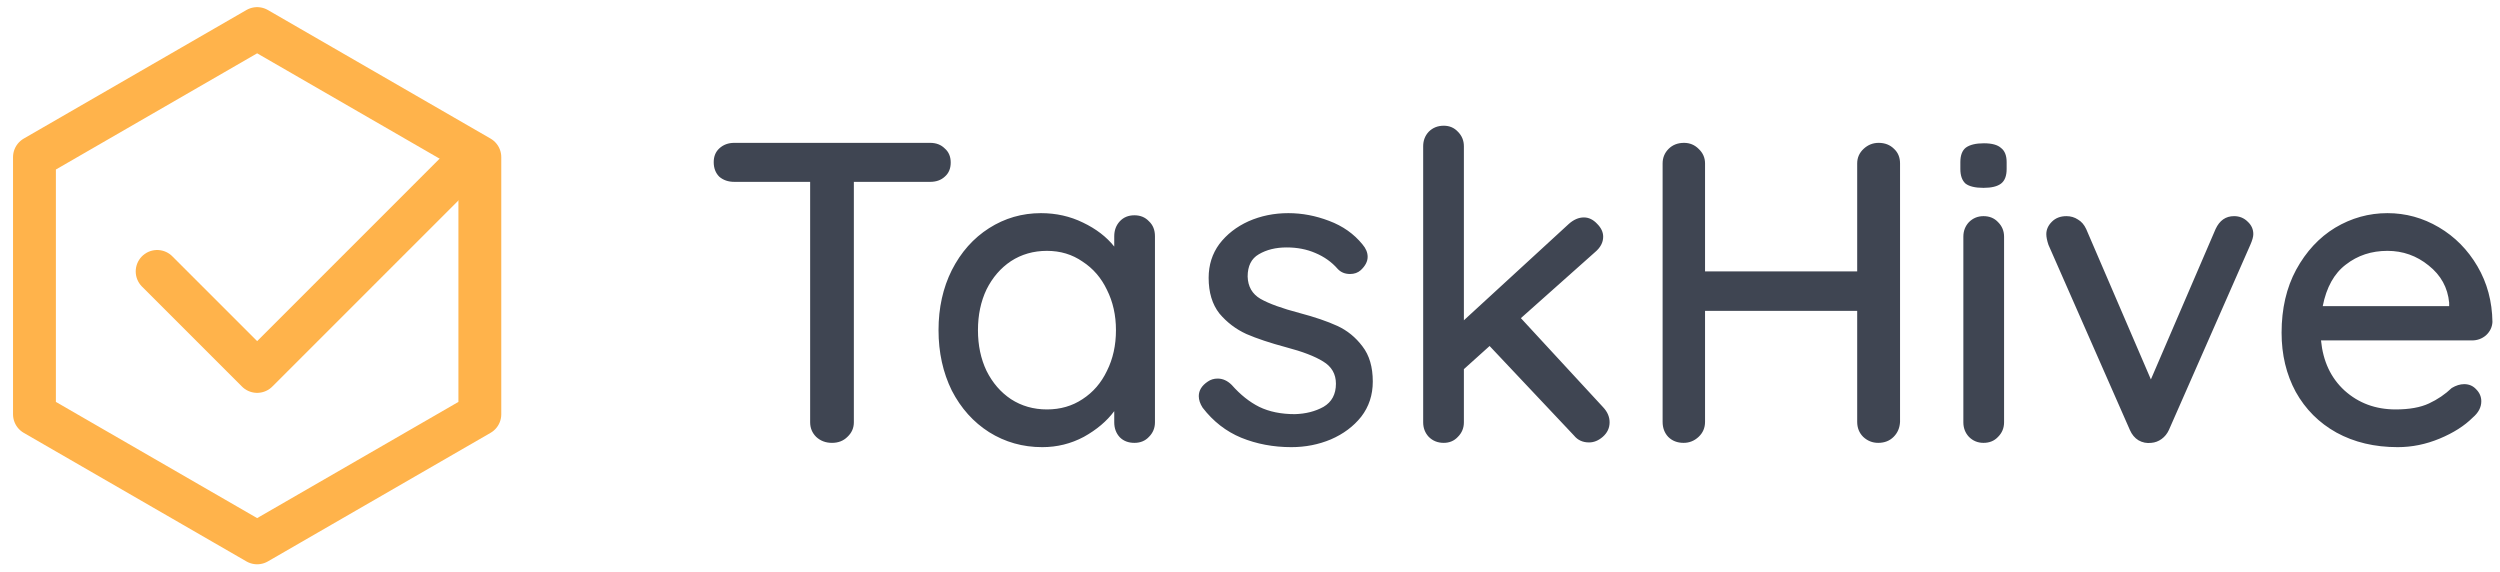
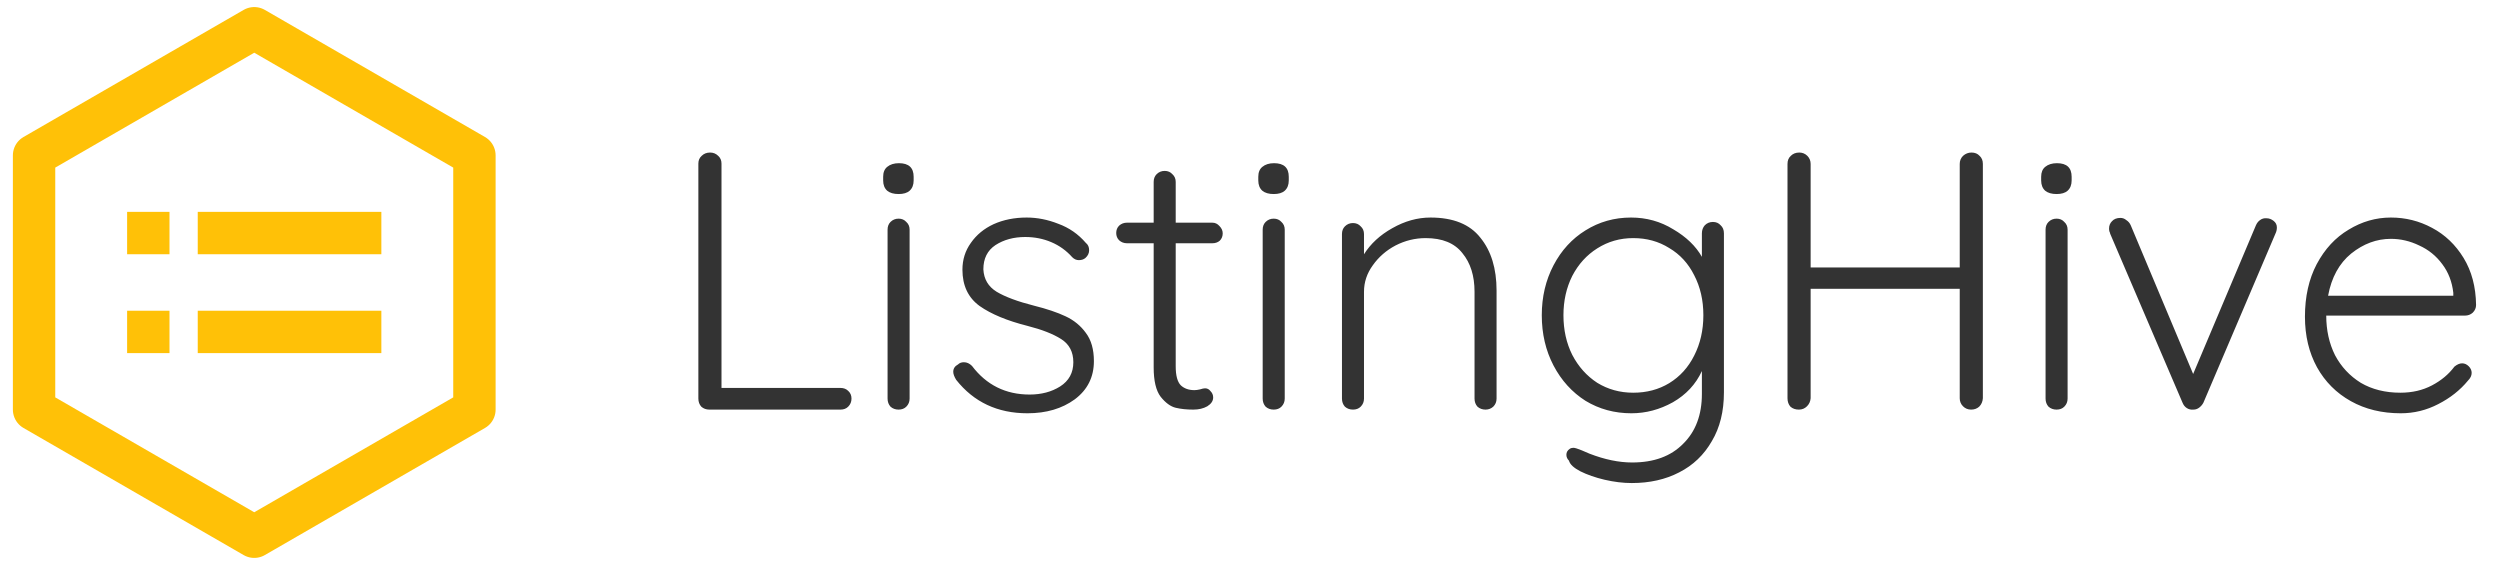
- <svg xmlns="http://www.w3.org/2000/svg" width="175" height="40" viewBox="0 0 175 40" fill="none">
-   <path d="M18 2L33.589 11V29L18 38L2.412 29V11L18 2Z" stroke="#FFB34B" stroke-width="3" stroke-linecap="round" stroke-linejoin="round" />
-   <path d="M11 19L18 26L32 12" stroke="#FFB34B" stroke-width="3" stroke-linecap="round" stroke-linejoin="round" />
-   <path d="M65.11 10C65.53 10 65.87 10.13 66.13 10.39C66.41 10.63 66.55 10.96 66.55 11.38C66.55 11.8 66.41 12.13 66.13 12.37C65.87 12.61 65.53 12.73 65.11 12.73H59.77V29.56C59.77 29.96 59.62 30.3 59.32 30.58C59.04 30.86 58.68 31 58.24 31C57.8 31 57.43 30.86 57.13 30.58C56.85 30.3 56.71 29.96 56.71 29.56V12.73H51.4C50.98 12.73 50.63 12.61 50.35 12.37C50.09 12.11 49.96 11.77 49.96 11.35C49.96 10.95 50.09 10.63 50.35 10.39C50.63 10.13 50.98 10 51.4 10H65.11ZM79.407 15.07C79.827 15.07 80.167 15.21 80.427 15.49C80.707 15.75 80.847 16.1 80.847 16.54V29.56C80.847 29.96 80.707 30.3 80.427 30.58C80.167 30.86 79.827 31 79.407 31C78.987 31 78.647 30.87 78.387 30.61C78.127 30.33 77.997 29.98 77.997 29.56V28.78C77.477 29.48 76.767 30.08 75.867 30.58C74.967 31.06 73.997 31.3 72.957 31.3C71.597 31.3 70.357 30.95 69.237 30.25C68.137 29.55 67.267 28.58 66.627 27.34C66.007 26.08 65.697 24.67 65.697 23.11C65.697 21.55 66.007 20.15 66.627 18.91C67.267 17.65 68.137 16.67 69.237 15.97C70.337 15.27 71.547 14.92 72.867 14.92C73.927 14.92 74.907 15.14 75.807 15.58C76.727 16.02 77.457 16.58 77.997 17.26V16.54C77.997 16.12 78.127 15.77 78.387 15.49C78.647 15.21 78.987 15.07 79.407 15.07ZM73.287 28.66C74.227 28.66 75.057 28.42 75.777 27.94C76.517 27.46 77.087 26.8 77.487 25.96C77.907 25.12 78.117 24.17 78.117 23.11C78.117 22.07 77.907 21.13 77.487 20.29C77.087 19.45 76.517 18.79 75.777 18.31C75.057 17.81 74.227 17.56 73.287 17.56C72.347 17.56 71.507 17.8 70.767 18.28C70.047 18.76 69.477 19.42 69.057 20.26C68.657 21.1 68.457 22.05 68.457 23.11C68.457 24.17 68.657 25.12 69.057 25.96C69.477 26.8 70.047 27.46 70.767 27.94C71.507 28.42 72.347 28.66 73.287 28.66ZM84.185 28.54C84.005 28.26 83.915 27.99 83.915 27.73C83.915 27.33 84.125 26.99 84.545 26.71C84.745 26.57 84.975 26.5 85.235 26.5C85.595 26.5 85.925 26.65 86.225 26.95C86.825 27.63 87.465 28.14 88.145 28.48C88.845 28.82 89.675 28.99 90.635 28.99C91.395 28.97 92.065 28.8 92.645 28.48C93.225 28.14 93.515 27.6 93.515 26.86C93.515 26.18 93.215 25.66 92.615 25.3C92.035 24.94 91.175 24.61 90.035 24.31C88.915 24.01 87.985 23.7 87.245 23.38C86.505 23.04 85.875 22.56 85.355 21.94C84.855 21.3 84.605 20.47 84.605 19.45C84.605 18.55 84.855 17.76 85.355 17.08C85.875 16.4 86.555 15.87 87.395 15.49C88.255 15.11 89.185 14.92 90.185 14.92C91.145 14.92 92.095 15.1 93.035 15.46C93.995 15.82 94.775 16.37 95.375 17.11C95.615 17.39 95.735 17.68 95.735 17.98C95.735 18.3 95.575 18.61 95.255 18.91C95.055 19.09 94.805 19.18 94.505 19.18C94.145 19.18 93.855 19.06 93.635 18.82C93.215 18.34 92.695 17.97 92.075 17.71C91.475 17.45 90.805 17.32 90.065 17.32C89.305 17.32 88.655 17.48 88.115 17.8C87.595 18.1 87.335 18.62 87.335 19.36C87.355 20.06 87.655 20.58 88.235 20.92C88.835 21.26 89.745 21.59 90.965 21.91C92.025 22.19 92.905 22.49 93.605 22.81C94.305 23.13 94.895 23.61 95.375 24.25C95.855 24.87 96.095 25.69 96.095 26.71C96.095 27.65 95.825 28.47 95.285 29.17C94.745 29.85 94.035 30.38 93.155 30.76C92.295 31.12 91.375 31.3 90.395 31.3C89.135 31.3 87.965 31.08 86.885 30.64C85.825 30.2 84.925 29.5 84.185 28.54ZM112.222 28.51C112.522 28.83 112.672 29.18 112.672 29.56C112.672 29.96 112.512 30.3 112.192 30.58C111.892 30.84 111.572 30.97 111.232 30.97C110.792 30.97 110.442 30.81 110.182 30.49L104.272 24.22L102.472 25.84V29.56C102.472 29.96 102.332 30.3 102.052 30.58C101.792 30.86 101.462 31 101.062 31C100.642 31 100.292 30.86 100.012 30.58C99.752 30.3 99.622 29.96 99.622 29.56V10.24C99.622 9.84 99.752 9.5 100.012 9.22C100.292 8.94 100.642 8.8 101.062 8.8C101.462 8.8 101.792 8.94 102.052 9.22C102.332 9.5 102.472 9.84 102.472 10.24V22.42L109.822 15.67C110.162 15.37 110.512 15.22 110.872 15.22C111.212 15.22 111.522 15.37 111.802 15.67C112.082 15.95 112.222 16.25 112.222 16.57C112.222 16.97 112.032 17.33 111.652 17.65L106.462 22.27L112.222 28.51ZM131.503 10C131.943 10 132.303 10.14 132.583 10.42C132.863 10.68 133.003 11.02 133.003 11.44V29.53C132.983 29.95 132.833 30.3 132.553 30.58C132.273 30.86 131.913 31 131.473 31C131.073 31 130.723 30.86 130.423 30.58C130.143 30.3 130.003 29.95 130.003 29.53V21.76H119.353V29.53C119.353 29.95 119.203 30.3 118.903 30.58C118.603 30.86 118.253 31 117.853 31C117.413 31 117.053 30.86 116.773 30.58C116.513 30.3 116.383 29.95 116.383 29.53V11.44C116.383 11.04 116.523 10.7 116.803 10.42C117.083 10.14 117.443 10 117.883 10C118.283 10 118.623 10.14 118.903 10.42C119.203 10.7 119.353 11.04 119.353 11.44V19H130.003V11.44C130.003 11.04 130.153 10.7 130.453 10.42C130.753 10.14 131.103 10 131.503 10ZM140.285 29.56C140.285 29.96 140.145 30.3 139.865 30.58C139.605 30.86 139.265 31 138.845 31C138.445 31 138.105 30.86 137.825 30.58C137.565 30.3 137.435 29.96 137.435 29.56V16.57C137.435 16.17 137.565 15.83 137.825 15.55C138.105 15.27 138.445 15.13 138.845 15.13C139.265 15.13 139.605 15.27 139.865 15.55C140.145 15.83 140.285 16.17 140.285 16.57V29.56ZM138.845 13.15C138.265 13.15 137.845 13.05 137.585 12.85C137.345 12.63 137.225 12.29 137.225 11.83V11.35C137.225 10.87 137.355 10.53 137.615 10.33C137.895 10.13 138.315 10.03 138.875 10.03C139.435 10.03 139.835 10.14 140.075 10.36C140.335 10.56 140.465 10.89 140.465 11.35V11.83C140.465 12.31 140.335 12.65 140.075 12.85C139.815 13.05 139.405 13.15 138.845 13.15ZM156.382 15.13C156.762 15.13 157.082 15.26 157.342 15.52C157.602 15.76 157.732 16.05 157.732 16.39C157.732 16.57 157.662 16.82 157.522 17.14L151.822 30.1C151.702 30.36 151.532 30.57 151.312 30.73C151.092 30.89 150.852 30.98 150.592 31C150.272 31.04 149.972 30.98 149.692 30.82C149.432 30.66 149.232 30.42 149.092 30.1L143.392 17.14C143.292 16.84 143.242 16.59 143.242 16.39C143.242 16.07 143.372 15.78 143.632 15.52C143.892 15.26 144.232 15.13 144.652 15.13C144.952 15.13 145.222 15.21 145.462 15.37C145.702 15.51 145.892 15.73 146.032 16.03L150.562 26.56L155.092 16.03C155.372 15.43 155.802 15.13 156.382 15.13ZM174.471 22.54C174.451 22.9 174.301 23.21 174.021 23.47C173.741 23.71 173.411 23.83 173.031 23.83H162.471C162.611 25.29 163.161 26.46 164.121 27.34C165.101 28.22 166.291 28.66 167.691 28.66C168.651 28.66 169.431 28.52 170.031 28.24C170.631 27.96 171.161 27.6 171.621 27.16C171.921 26.98 172.211 26.89 172.491 26.89C172.831 26.89 173.111 27.01 173.331 27.25C173.571 27.49 173.691 27.77 173.691 28.09C173.691 28.51 173.491 28.89 173.091 29.23C172.511 29.81 171.741 30.3 170.781 30.7C169.821 31.1 168.841 31.3 167.841 31.3C166.221 31.3 164.791 30.96 163.551 30.28C162.331 29.6 161.381 28.65 160.701 27.43C160.041 26.21 159.711 24.83 159.711 23.29C159.711 21.61 160.051 20.14 160.731 18.88C161.431 17.6 162.341 16.62 163.461 15.94C164.601 15.26 165.821 14.92 167.121 14.92C168.401 14.92 169.601 15.25 170.721 15.91C171.841 16.57 172.741 17.48 173.421 18.64C174.101 19.8 174.451 21.1 174.471 22.54ZM167.121 17.56C166.001 17.56 165.031 17.88 164.211 18.52C163.391 19.14 162.851 20.11 162.591 21.43H171.441V21.19C171.341 20.13 170.861 19.26 170.001 18.58C169.161 17.9 168.201 17.56 167.121 17.56Z" fill="#3f4552" />
+ <svg xmlns="http://www.w3.org/2000/svg" width="177" height="40" viewBox="0 0 177 40" fill="none">
+   <path d="M18 2L33.589 11V29L18 38L2.412 29V11L18 2Z" stroke="#FFC107" stroke-width="3" stroke-linecap="round" stroke-linejoin="round" />
+   <line x1="14" y1="23.5" x2="27" y2="23.5" stroke="#FFC107" stroke-width="3" />
+   <line x1="9" y1="16.5" x2="12" y2="16.5" stroke="#FFC107" stroke-width="3" />
+   <line x1="9" y1="23.5" x2="12" y2="23.5" stroke="#FFC107" stroke-width="3" />
+   <line x1="14" y1="16.5" x2="27" y2="16.5" stroke="#FFC107" stroke-width="3" />
+   <path d="M59.506 27.466C59.731 27.466 59.913 27.535 60.052 27.674C60.208 27.813 60.286 27.995 60.286 28.22C60.286 28.445 60.208 28.636 60.052 28.792C59.913 28.931 59.731 29 59.506 29H50.224C49.999 29 49.808 28.931 49.652 28.792C49.513 28.636 49.444 28.445 49.444 28.22V11.58C49.444 11.355 49.522 11.173 49.678 11.034C49.834 10.878 50.033 10.8 50.276 10.8C50.501 10.8 50.692 10.878 50.848 11.034C51.004 11.173 51.082 11.355 51.082 11.58V27.466H59.506ZM64.4 28.22C64.4 28.445 64.322 28.636 64.166 28.792C64.027 28.931 63.845 29 63.62 29C63.395 29 63.204 28.931 63.048 28.792C62.909 28.636 62.84 28.445 62.84 28.22V16.26C62.84 16.035 62.909 15.853 63.048 15.714C63.204 15.558 63.395 15.48 63.62 15.48C63.845 15.48 64.027 15.558 64.166 15.714C64.322 15.853 64.4 16.035 64.4 16.26V28.22ZM63.62 13.738C63.273 13.738 63.005 13.66 62.814 13.504C62.623 13.331 62.528 13.088 62.528 12.776V12.516C62.528 12.204 62.623 11.97 62.814 11.814C63.022 11.641 63.299 11.554 63.646 11.554C64.339 11.554 64.686 11.875 64.686 12.516V12.776C64.686 13.088 64.591 13.331 64.4 13.504C64.227 13.66 63.967 13.738 63.62 13.738ZM67.698 26.894C67.56 26.669 67.49 26.478 67.49 26.322C67.49 26.097 67.603 25.923 67.828 25.802C67.932 25.698 68.071 25.646 68.244 25.646C68.452 25.646 68.643 25.733 68.816 25.906C69.839 27.258 71.2 27.934 72.898 27.934C73.73 27.934 74.45 27.743 75.056 27.362C75.68 26.963 75.992 26.391 75.992 25.646C75.992 24.918 75.706 24.372 75.134 24.008C74.562 23.644 73.765 23.332 72.742 23.072C71.304 22.708 70.177 22.24 69.362 21.668C68.548 21.079 68.14 20.221 68.14 19.094C68.14 18.383 68.34 17.751 68.738 17.196C69.137 16.624 69.674 16.182 70.35 15.87C71.044 15.558 71.824 15.402 72.69 15.402C73.436 15.402 74.181 15.549 74.926 15.844C75.689 16.121 76.339 16.572 76.876 17.196C77.032 17.317 77.11 17.491 77.11 17.716C77.11 17.924 77.024 18.106 76.85 18.262C76.729 18.366 76.573 18.418 76.382 18.418C76.209 18.418 76.053 18.349 75.914 18.21C75.498 17.742 75.004 17.387 74.432 17.144C73.86 16.901 73.245 16.78 72.586 16.78C71.772 16.78 71.07 16.971 70.48 17.352C69.908 17.733 69.622 18.305 69.622 19.068C69.657 19.761 69.969 20.29 70.558 20.654C71.165 21.018 72.049 21.347 73.21 21.642C74.112 21.867 74.857 22.119 75.446 22.396C76.036 22.673 76.512 23.063 76.876 23.566C77.258 24.069 77.448 24.736 77.448 25.568C77.448 26.695 76.998 27.596 76.096 28.272C75.195 28.931 74.077 29.26 72.742 29.26C70.628 29.26 68.946 28.471 67.698 26.894ZM83.24 17.222V25.932C83.24 26.591 83.361 27.041 83.604 27.284C83.847 27.509 84.167 27.622 84.566 27.622C84.67 27.622 84.8 27.605 84.956 27.57C85.112 27.518 85.233 27.492 85.32 27.492C85.476 27.492 85.606 27.561 85.71 27.7C85.831 27.821 85.892 27.969 85.892 28.142C85.892 28.385 85.753 28.593 85.476 28.766C85.199 28.922 84.869 29 84.488 29C84.02 29 83.604 28.957 83.24 28.87C82.876 28.783 82.521 28.523 82.174 28.09C81.845 27.657 81.68 26.963 81.68 26.01V17.222H79.782C79.574 17.222 79.392 17.153 79.236 17.014C79.097 16.875 79.028 16.702 79.028 16.494C79.028 16.286 79.097 16.113 79.236 15.974C79.392 15.835 79.574 15.766 79.782 15.766H81.68V12.88C81.68 12.655 81.749 12.473 81.888 12.334C82.044 12.178 82.235 12.1 82.46 12.1C82.685 12.1 82.867 12.178 83.006 12.334C83.162 12.473 83.24 12.655 83.24 12.88V15.766H85.84C86.031 15.766 86.195 15.844 86.334 16C86.49 16.156 86.568 16.329 86.568 16.52C86.568 16.728 86.499 16.901 86.36 17.04C86.221 17.161 86.048 17.222 85.84 17.222H83.24ZM90.959 28.22C90.959 28.445 90.88 28.636 90.725 28.792C90.586 28.931 90.404 29 90.178 29C89.953 29 89.763 28.931 89.606 28.792C89.468 28.636 89.398 28.445 89.398 28.22V16.26C89.398 16.035 89.468 15.853 89.606 15.714C89.763 15.558 89.953 15.48 90.178 15.48C90.404 15.48 90.586 15.558 90.725 15.714C90.88 15.853 90.959 16.035 90.959 16.26V28.22ZM90.178 13.738C89.832 13.738 89.563 13.66 89.373 13.504C89.182 13.331 89.087 13.088 89.087 12.776V12.516C89.087 12.204 89.182 11.97 89.373 11.814C89.581 11.641 89.858 11.554 90.204 11.554C90.898 11.554 91.245 11.875 91.245 12.516V12.776C91.245 13.088 91.149 13.331 90.959 13.504C90.785 13.66 90.525 13.738 90.178 13.738ZM101.277 15.402C102.889 15.402 104.068 15.879 104.813 16.832C105.576 17.768 105.957 19.016 105.957 20.576V28.22C105.957 28.445 105.879 28.636 105.723 28.792C105.567 28.931 105.385 29 105.177 29C104.952 29 104.761 28.931 104.605 28.792C104.466 28.636 104.397 28.445 104.397 28.22V20.654C104.397 19.527 104.111 18.617 103.539 17.924C102.984 17.213 102.118 16.858 100.939 16.858C100.194 16.858 99.483 17.031 98.807 17.378C98.148 17.725 97.611 18.193 97.195 18.782C96.779 19.354 96.571 19.978 96.571 20.654V28.22C96.571 28.445 96.493 28.636 96.337 28.792C96.198 28.931 96.016 29 95.791 29C95.566 29 95.375 28.931 95.219 28.792C95.08 28.636 95.011 28.445 95.011 28.22V16.572C95.011 16.347 95.08 16.165 95.219 16.026C95.375 15.87 95.566 15.792 95.791 15.792C96.016 15.792 96.198 15.87 96.337 16.026C96.493 16.165 96.571 16.347 96.571 16.572V18.002C97.039 17.257 97.706 16.641 98.573 16.156C99.457 15.653 100.358 15.402 101.277 15.402ZM121.274 15.714C121.5 15.714 121.682 15.792 121.82 15.948C121.976 16.087 122.054 16.277 122.054 16.52V27.778C122.054 29.13 121.768 30.283 121.196 31.236C120.642 32.207 119.87 32.943 118.882 33.446C117.912 33.949 116.794 34.2 115.528 34.2C114.922 34.2 114.28 34.122 113.604 33.966C112.946 33.81 112.374 33.611 111.888 33.368C111.42 33.125 111.152 32.874 111.082 32.614C110.961 32.493 110.9 32.354 110.9 32.198C110.9 32.025 110.978 31.886 111.134 31.782C111.204 31.73 111.29 31.704 111.394 31.704C111.498 31.704 111.698 31.765 111.992 31.886L112.538 32.12C113.613 32.536 114.618 32.744 115.554 32.744C117.097 32.744 118.302 32.302 119.168 31.418C120.052 30.551 120.494 29.373 120.494 27.882V26.27C120.061 27.206 119.376 27.943 118.44 28.48C117.504 29 116.525 29.26 115.502 29.26C114.306 29.26 113.223 28.965 112.252 28.376C111.299 27.769 110.545 26.937 109.99 25.88C109.436 24.823 109.158 23.635 109.158 22.318C109.158 21.018 109.436 19.839 109.99 18.782C110.545 17.725 111.299 16.901 112.252 16.312C113.223 15.705 114.298 15.402 115.476 15.402C116.568 15.402 117.565 15.679 118.466 16.234C119.385 16.771 120.061 17.421 120.494 18.184V16.52C120.494 16.295 120.564 16.104 120.702 15.948C120.858 15.792 121.049 15.714 121.274 15.714ZM115.632 27.804C116.586 27.804 117.435 27.579 118.18 27.128C118.943 26.66 119.532 26.01 119.948 25.178C120.382 24.329 120.598 23.375 120.598 22.318C120.598 21.261 120.382 20.316 119.948 19.484C119.532 18.652 118.943 18.011 118.18 17.56C117.435 17.092 116.586 16.858 115.632 16.858C114.696 16.858 113.847 17.101 113.084 17.586C112.339 18.054 111.75 18.704 111.316 19.536C110.9 20.368 110.692 21.295 110.692 22.318C110.692 23.358 110.9 24.294 111.316 25.126C111.75 25.958 112.339 26.617 113.084 27.102C113.847 27.57 114.696 27.804 115.632 27.804ZM139.581 10.8C139.824 10.8 140.015 10.878 140.153 11.034C140.309 11.173 140.387 11.363 140.387 11.606V28.194C140.37 28.437 140.283 28.636 140.127 28.792C139.971 28.931 139.781 29 139.555 29C139.33 29 139.139 28.922 138.983 28.766C138.827 28.61 138.749 28.419 138.749 28.194V20.446H128.193V28.194C128.176 28.419 128.089 28.61 127.933 28.766C127.777 28.922 127.587 29 127.361 29C127.119 29 126.919 28.931 126.763 28.792C126.625 28.636 126.555 28.437 126.555 28.194V11.606C126.555 11.363 126.633 11.173 126.789 11.034C126.945 10.878 127.145 10.8 127.387 10.8C127.613 10.8 127.803 10.878 127.959 11.034C128.115 11.19 128.193 11.381 128.193 11.606V18.938H138.749V11.606C138.749 11.381 138.827 11.19 138.983 11.034C139.157 10.878 139.356 10.8 139.581 10.8ZM146.386 28.22C146.386 28.445 146.308 28.636 146.152 28.792C146.014 28.931 145.832 29 145.606 29C145.381 29 145.19 28.931 145.034 28.792C144.896 28.636 144.826 28.445 144.826 28.22V16.26C144.826 16.035 144.896 15.853 145.034 15.714C145.19 15.558 145.381 15.48 145.606 15.48C145.832 15.48 146.014 15.558 146.152 15.714C146.308 15.853 146.386 16.035 146.386 16.26V28.22ZM145.606 13.738C145.26 13.738 144.991 13.66 144.8 13.504C144.61 13.331 144.514 13.088 144.514 12.776V12.516C144.514 12.204 144.61 11.97 144.8 11.814C145.008 11.641 145.286 11.554 145.632 11.554C146.326 11.554 146.672 11.875 146.672 12.516V12.776C146.672 13.088 146.577 13.331 146.386 13.504C146.213 13.66 145.953 13.738 145.606 13.738ZM160.475 15.454C160.648 15.454 160.813 15.515 160.969 15.636C161.125 15.757 161.203 15.913 161.203 16.104C161.203 16.26 161.168 16.407 161.099 16.546L156.003 28.506C155.933 28.645 155.829 28.766 155.691 28.87C155.569 28.957 155.439 29 155.301 29C155.127 29.017 154.971 28.983 154.833 28.896C154.694 28.809 154.59 28.679 154.521 28.506L149.399 16.546C149.399 16.511 149.381 16.459 149.347 16.39C149.329 16.321 149.321 16.251 149.321 16.182C149.321 15.974 149.39 15.801 149.529 15.662C149.667 15.506 149.867 15.428 150.127 15.428C150.283 15.428 150.421 15.48 150.543 15.584C150.681 15.671 150.785 15.792 150.855 15.948L155.275 26.478L159.721 15.948C159.79 15.792 159.885 15.671 160.007 15.584C160.145 15.48 160.301 15.437 160.475 15.454ZM175.306 21.59C175.306 21.798 175.228 21.98 175.072 22.136C174.916 22.275 174.734 22.344 174.526 22.344H164.698C164.698 23.384 164.906 24.32 165.322 25.152C165.755 25.967 166.362 26.617 167.142 27.102C167.939 27.57 168.875 27.804 169.95 27.804C170.782 27.804 171.527 27.631 172.186 27.284C172.844 26.937 173.373 26.495 173.772 25.958C173.962 25.802 174.144 25.724 174.318 25.724C174.491 25.724 174.647 25.793 174.786 25.932C174.924 26.071 174.994 26.227 174.994 26.4C174.994 26.591 174.907 26.773 174.734 26.946C174.179 27.622 173.477 28.177 172.628 28.61C171.796 29.043 170.912 29.26 169.976 29.26C168.641 29.26 167.462 28.974 166.44 28.402C165.417 27.83 164.62 27.033 164.048 26.01C163.476 24.97 163.19 23.774 163.19 22.422C163.19 21.001 163.467 19.761 164.022 18.704C164.594 17.629 165.348 16.815 166.284 16.26C167.22 15.688 168.216 15.402 169.274 15.402C170.314 15.402 171.284 15.645 172.186 16.13C173.104 16.615 173.85 17.326 174.422 18.262C174.994 19.198 175.288 20.307 175.306 21.59ZM169.274 16.91C168.268 16.91 167.332 17.257 166.466 17.95C165.616 18.643 165.07 19.64 164.828 20.94H173.694V20.732C173.607 19.952 173.347 19.276 172.914 18.704C172.48 18.115 171.934 17.673 171.276 17.378C170.634 17.066 169.967 16.91 169.274 16.91Z" fill="#333333" />
</svg>
